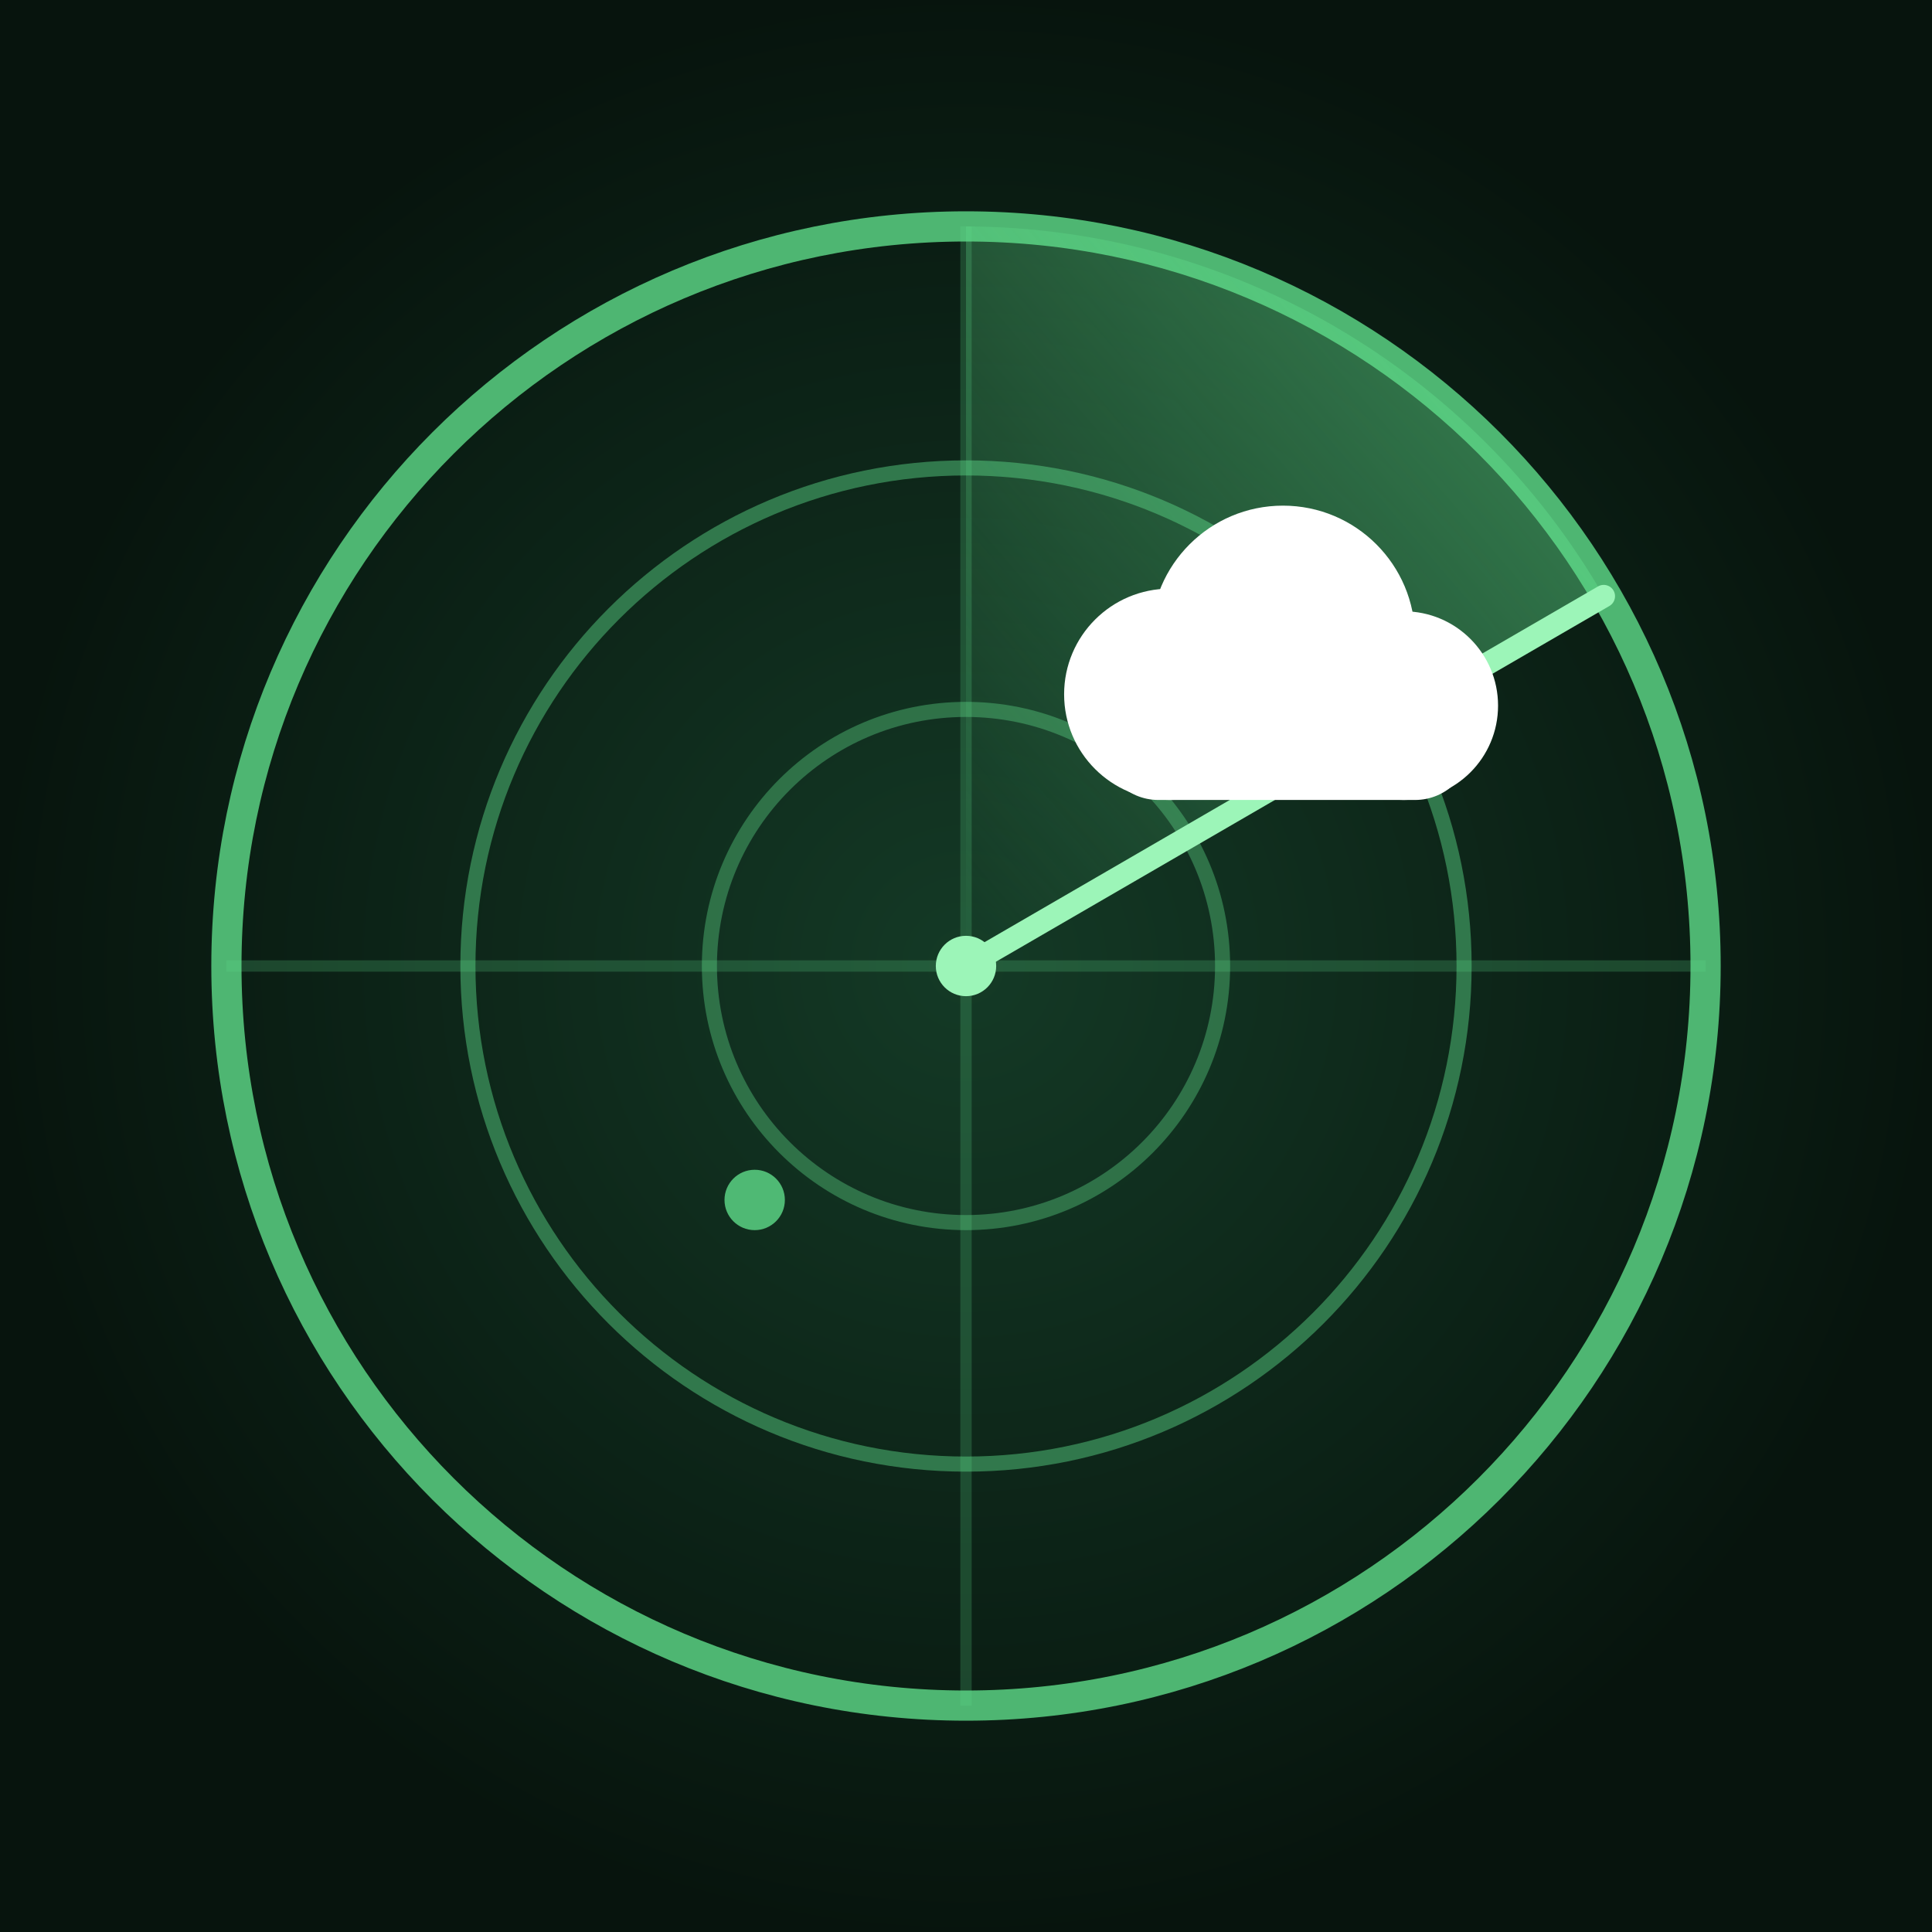
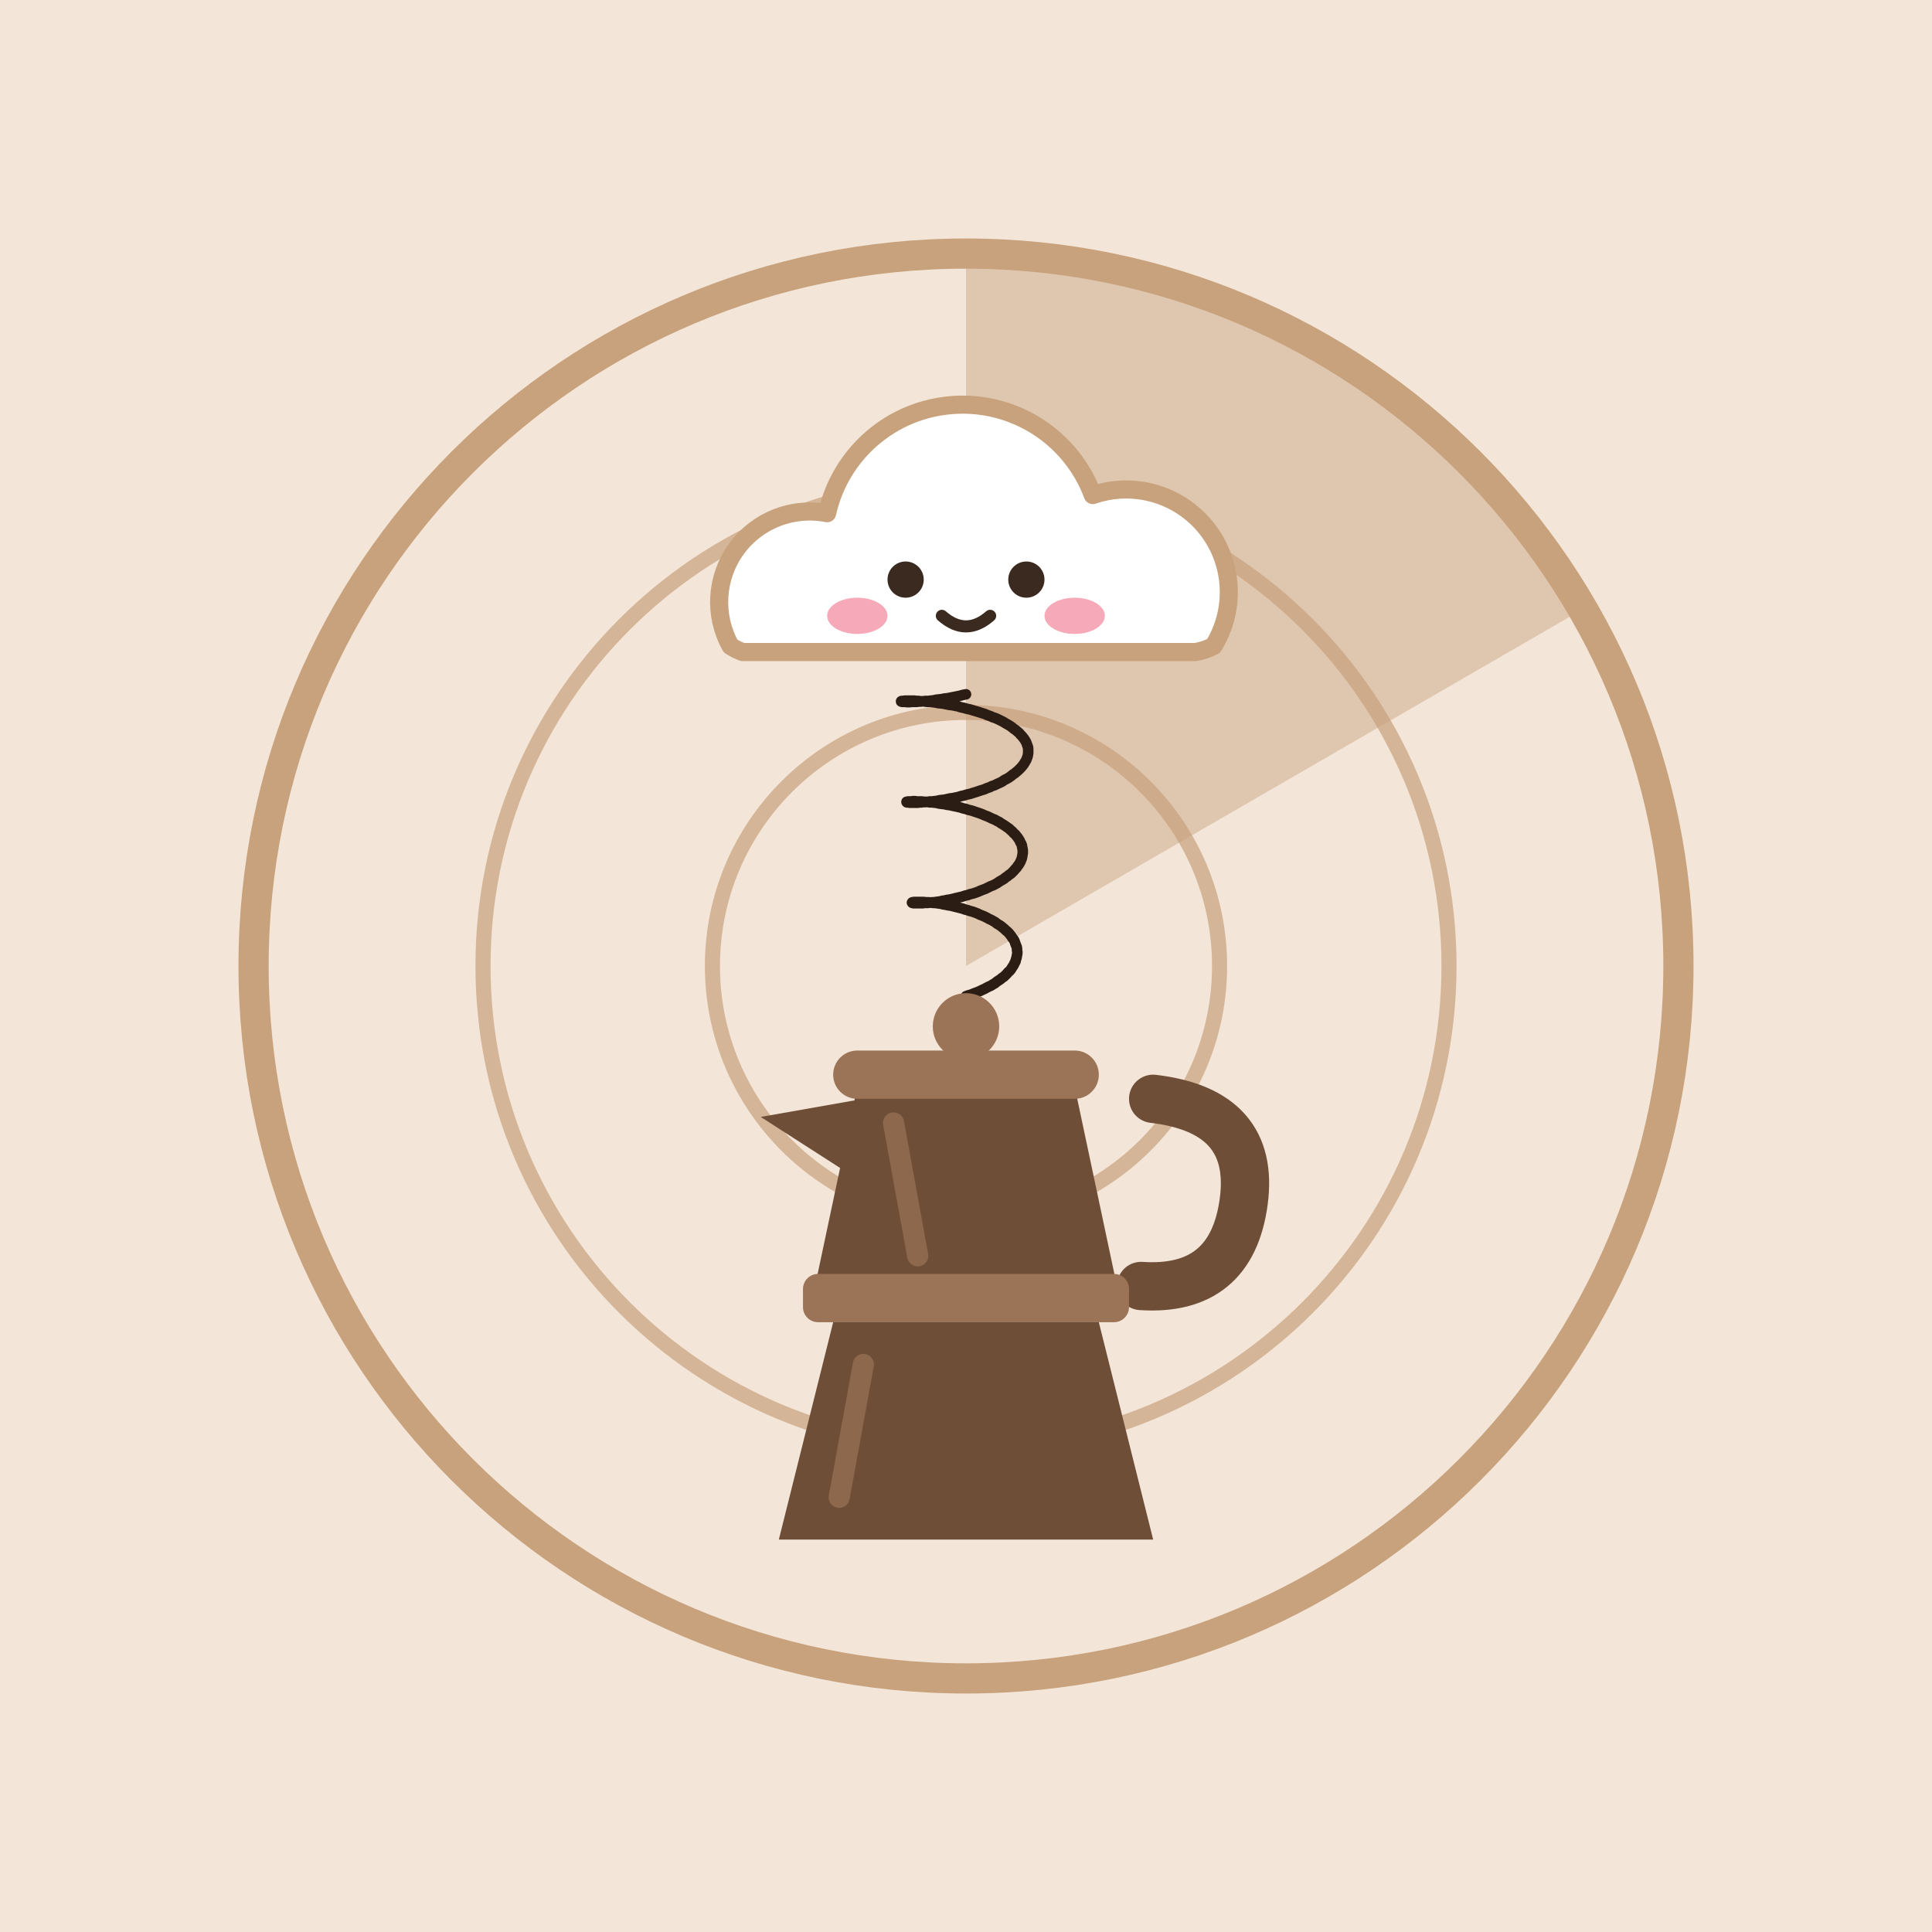
<svg xmlns="http://www.w3.org/2000/svg" viewBox="0 0 512 512">
-   <defs>
-     <radialGradient id="scope" cx="50%" cy="50%" r="50%">
-       <stop offset="0" stop-color="#143a26" />
-       <stop offset="1" stop-color="#07140d" />
-     </radialGradient>
-     <linearGradient id="sweep" x1="0" y1="1" x2="1" y2="0">
-       <stop offset="0" stop-color="#5fdc8a" stop-opacity="0" />
-       <stop offset="1" stop-color="#5fdc8a" stop-opacity=".6" />
-     </linearGradient>
-   </defs>
-   <rect width="512" height="512" fill="url(#scope)" />
-   <circle cx="256" cy="256" r="196" fill="none" stroke="#5fdc8a" stroke-width="8" stroke-opacity=".8" />
-   <g fill="none" stroke="#5fdc8a" stroke-width="4">
-     <circle cx="256" cy="256" r="132" stroke-opacity=".45" />
-     <circle cx="256" cy="256" r="68" stroke-opacity=".38" />
-     <path d="M256 60 V452 M60 256 H452" stroke-opacity=".22" stroke-width="3" />
-   </g>
-   <path d="M256 256 L256 60 A196 196 0 0 1 425 158 Z" fill="url(#sweep)" />
-   <path d="M256 256 L425 158" stroke="#9cf5b8" stroke-width="6" stroke-linecap="round" />
-   <circle cx="256" cy="256" r="8" fill="#9cf5b8" />
-   <circle cx="200" cy="318" r="8" fill="#5fdc8a" fill-opacity=".8" />
-   <g fill="#ffffff">
-     <circle cx="310" cy="184" r="28" />
-     <circle cx="340" cy="169" r="35" />
-     <circle cx="372" cy="187" r="25" />
-     <rect x="292" y="182" width="98" height="30" rx="15" />
+   <rect width="512" height="512" fill="#f3e5d8" />
+   <g transform="translate(256 256) scale(0.8) translate(-256 -256)">
+     <circle cx="256" cy="256" r="246" fill="#f3e5d8" />
+     <circle cx="256" cy="256" r="236" fill="none" stroke="#c8a27c" stroke-width="10" />
+     <g fill="none" stroke="#c8a27c" stroke-width="5" stroke-opacity=".7">
+       <circle cx="256" cy="256" r="160" />
+       <circle cx="256" cy="256" r="84" />
+     </g>
+     <path d="M256 256 L256 20 A236 236 0 0 1 460 138 Z" fill="#c8a27c" fill-opacity=".45" />
+     <path d="M256.0 266.0 L256.8 265.7 L257.6 265.5 L258.3 265.2 L259.1 264.9 L259.9 264.6 L260.6 264.3 L261.4 263.9 L262.1 263.6 L262.8 263.2 L263.6 262.8 L264.3 262.5 L264.9 262.1 L265.6 261.7 L266.2 261.2 L266.8 260.8 L267.4 260.4 L268.0 259.9 L268.6 259.5 L269.1 259.0 L269.6 258.5 L270.0 258.0 L270.5 257.6 L270.9 257.1 L271.2 256.6 L271.6 256.0 L271.9 255.5 L272.1 255.0 L272.4 254.5 L272.5 254.0 L272.7 253.4 L272.8 252.9 L272.9 252.4 L273.0 251.8 L273.0 251.3 L272.9 250.8 L272.9 250.2 L272.8 249.7 L272.6 249.2 L272.4 248.7 L272.2 248.1 L272.0 247.6 L271.7 247.1 L271.3 246.6 L271.0 246.1 L270.6 245.6 L270.2 245.1 L269.7 244.6 L269.2 244.2 L268.7 243.7 L268.2 243.3 L267.6 242.8 L267.0 242.4 L266.3 242.0 L265.7 241.5 L265.0 241.1 L264.3 240.7 L263.6 240.4 L262.9 240.0 L262.1 239.6 L261.4 239.3 L260.6 239.0 L259.8 238.6 L259.0 238.3 L258.2 238.0 L257.4 237.8 L256.5 237.5 L255.7 237.3 L254.9 237.0 L254.1 236.8 L253.3 236.6 L252.5 236.4 L251.7 236.2 L250.9 236.0 L250.1 235.9 L249.3 235.7 L248.5 235.6 L247.8 235.4 L247.1 235.3 L246.3 235.2 L245.7 235.1 L245.0 235.1 L244.3 235.0 L243.7 234.9 L243.1 234.9 L242.6 234.9 L242.0 234.8 L241.5 234.8 L241.0 234.8 L240.6 234.8 L240.2 234.8 L239.8 234.8 L239.5 234.8 L239.2 234.8 L238.9 234.8 L238.7 234.8 L238.5 234.9 L238.3 234.9 L238.2 234.9 L238.2 235.0 L238.1 235.0 L238.1 235.0 L238.2 235.1 L238.3 235.1 L238.4 235.1 L238.6 235.2 L238.8 235.2 L239.0 235.2 L239.3 235.2 L239.6 235.2 L240.0 235.2 L240.3 235.2 L240.8 235.2 L241.2 235.2 L241.7 235.2 L242.3 235.1 L242.8 235.1 L243.4 235.1 L244.0 235.0 L244.7 234.9 L245.3 234.9 L246.0 234.8 L246.7 234.7 L247.5 234.6 L248.2 234.4 L249.0 234.3 L249.8 234.1 L250.6 234.0 L251.5 233.8 L252.3 233.6 L253.1 233.4 L254.0 233.2 L254.8 233.0 L255.7 232.7 L256.6 232.5 L257.4 232.2 L258.3 232.0 L259.2 231.7 L260.0 231.4 L260.9 231.0 L261.7 230.7 L262.5 230.4 L263.3 230.0 L264.1 229.6 L264.9 229.3 L265.7 228.9 L266.4 228.5 L267.1 228.0 L267.8 227.6 L268.5 227.2 L269.1 226.7 L269.7 226.3 L270.3 225.8 L270.9 225.4 L271.4 224.9 L271.9 224.4 L272.3 223.9 L272.8 223.4 L273.1 222.9 L273.5 222.4 L273.8 221.9 L274.1 221.3 L274.3 220.8 L274.5 220.3 L274.6 219.8 L274.7 219.2 L274.8 218.7 L274.8 218.2 L274.8 217.6 L274.7 217.1 L274.6 216.6 L274.5 216.0 L274.3 215.5 L274.0 215.0 L273.8 214.5 L273.5 214.0 L273.1 213.4 L272.7 212.9 L272.3 212.4 L271.8 212.0 L271.4 211.5 L270.8 211.0 L270.3 210.5 L269.7 210.1 L269.0 209.6 L268.4 209.2 L267.7 208.8 L267.0 208.3 L266.2 207.9 L265.5 207.5 L264.7 207.2 L263.9 206.8 L263.0 206.4 L262.2 206.1 L261.3 205.7 L260.5 205.4 L259.6 205.1 L258.7 204.8 L257.8 204.5 L256.9 204.3 L256.0 204.0 L255.1 203.8 L254.2 203.5 L253.3 203.3 L252.4 203.1 L251.5 202.9 L250.6 202.7 L249.7 202.6 L248.9 202.4 L248.0 202.3 L247.2 202.2 L246.4 202.0 L245.6 201.9 L244.8 201.8 L244.1 201.8 L243.4 201.7 L242.7 201.6 L242.0 201.6 L241.4 201.5 L240.8 201.5 L240.2 201.5 L239.7 201.5 L239.2 201.4 L238.7 201.4 L238.3 201.4 L237.9 201.5 L237.6 201.5 L237.2 201.5 L237.0 201.5 L236.8 201.5 L236.6 201.6 L236.4 201.6 L236.3 201.6 L236.3 201.7 L236.3 201.7 L236.3 201.7 L236.4 201.8 L236.5 201.8 L236.7 201.8 L236.9 201.8 L237.2 201.9 L237.5 201.9 L237.8 201.9 L238.2 201.9 L238.6 201.9 L239.1 201.9 L239.6 201.9 L240.1 201.9 L240.7 201.8 L241.3 201.8 L241.9 201.7 L242.6 201.7 L243.3 201.6 L244.0 201.5 L244.8 201.5 L245.5 201.4 L246.4 201.3 L247.2 201.1 L248.0 201.0 L248.9 200.9 L249.8 200.7 L250.7 200.5 L251.6 200.4 L252.5 200.2 L253.5 200.0 L254.4 199.7 L255.4 199.5 L256.3 199.2 L257.3 199.0 L258.2 198.7 L259.2 198.4 L260.1 198.1 L261.0 197.8 L262.0 197.5 L262.9 197.1 L263.8 196.8 L264.6 196.4 L265.5 196.1 L266.3 195.7 L267.2 195.3 L268.0 194.9 L268.7 194.4 L269.5 194.0 L270.2 193.6 L270.9 193.1 L271.5 192.6 L272.1 192.2 L272.7 191.7 L273.3 191.2 L273.8 190.7 L274.3 190.2 L274.7 189.7 L275.1 189.2 L275.4 188.7 L275.7 188.2 L276.0 187.7 L276.2 187.1 L276.4 186.6 L276.5 186.1 L276.6 185.5 L276.6 185.0 L276.6 184.5 L276.6 183.9 L276.5 183.4 L276.3 182.9 L276.1 182.3 L275.9 181.8 L275.6 181.3 L275.3 180.8 L274.9 180.3 L274.5 179.8 L274.0 179.3 L273.6 178.8 L273.0 178.3 L272.4 177.8 L271.8 177.4 L271.2 176.9 L270.5 176.4 L269.8 176.0 L269.1 175.6 L268.3 175.1 L267.5 174.7 L266.7 174.3 L265.8 173.9 L264.9 173.6 L264.0 173.2 L263.1 172.9 L262.2 172.5 L261.2 172.2 L260.3 171.9 L259.3 171.6 L258.3 171.3 L257.3 171.0 L256.3 170.8 L255.3 170.5 L254.3 170.3 L253.4 170.0 L252.4 169.8 L251.4 169.6 L250.4 169.5 L249.5 169.3 L248.5 169.1 L247.6 169.0 L246.7 168.9 L245.8 168.7 L244.9 168.6 L244.1 168.5 L243.2 168.5 L242.4 168.4 L241.7 168.3 L240.9 168.3 L240.2 168.2 L239.6 168.2 L238.9 168.1 L238.3 168.1 L237.8 168.1 L237.3 168.1 L236.8 168.1 L236.3 168.1 L235.9 168.1 L235.6 168.1 L235.3 168.2 L235.0 168.2 L234.8 168.2 L234.7 168.2 L234.5 168.3 L234.5 168.3 L234.5 168.3 L234.5 168.4 L234.6 168.4 L234.7 168.4 L234.8 168.5 L235.1 168.5 L235.3 168.5 L235.6 168.5 L236.0 168.5 L236.4 168.6 L236.8 168.6 L237.3 168.6 L237.9 168.5 L238.4 168.5 L239.0 168.5 L239.7 168.5 L240.4 168.4 L241.1 168.4 L241.8 168.3 L242.6 168.2 L243.5 168.2 L244.3 168.1 L245.2 168.0 L246.1 167.8 L247.0 167.7 L247.9 167.6 L248.9 167.4 L249.9 167.3 L250.9 167.1 L251.9 166.9 L252.9 166.7 L253.9 166.5 L255.0 166.2 L256.0 166.0" fill="none" stroke="#2b1d14" stroke-width="3.5" stroke-linecap="round" stroke-linejoin="round" />
+     <g fill="#ffffff" stroke="#c8a27c" stroke-width="6" stroke-linejoin="round">
+       <path d="M178 150 a30 30 0 0 1 32 -44 a46 46 0 0 1 88 -6 a34 34 0 0 1 40 50 a20 20 0 0 1 -6 2 h-150 a20 20 0 0 1 -4 -2 z" />
+     </g>
+     <circle cx="236" cy="128" r="6" fill="#3b2a20" />
+     <circle cx="276" cy="128" r="6" fill="#3b2a20" />
+     <ellipse cx="220" cy="140" rx="10" ry="6" fill="#f6a9b8" />
+     <ellipse cx="292" cy="140" rx="10" ry="6" fill="#f6a9b8" />
+     <path d="M248 140 q8 7 16 0" fill="none" stroke="#3b2a20" stroke-width="4" stroke-linecap="round" />
+     <path d="M318 300 q34 4 30 34 q-4 30 -34 28" fill="none" stroke="#6f4e37" stroke-width="16" stroke-linecap="round" />
+     <path d="M222 300 L188 306 L216 324 Z" fill="#6f4e37" />
+     <path d="M206 362 L306 362 L292 296 L220 296 Z" fill="#6f4e37" />
+     <rect x="202" y="358" width="108" height="16" rx="5" fill="#9b7356" />
+     <path d="M212 374 L300 374 L318 446 L194 446 Z" fill="#6f4e37" />
+     <rect x="212" y="284" width="88" height="16" rx="8" fill="#9b7356" />
+     <circle cx="256" cy="276" r="11" fill="#9b7356" />
+     <path d="M232 308 L240 352" stroke="#9b7356" stroke-width="7" stroke-linecap="round" opacity=".7" />
+     <path d="M222 388 L214 432" stroke="#9b7356" stroke-width="7" stroke-linecap="round" opacity=".7" />
  </g>
</svg>
